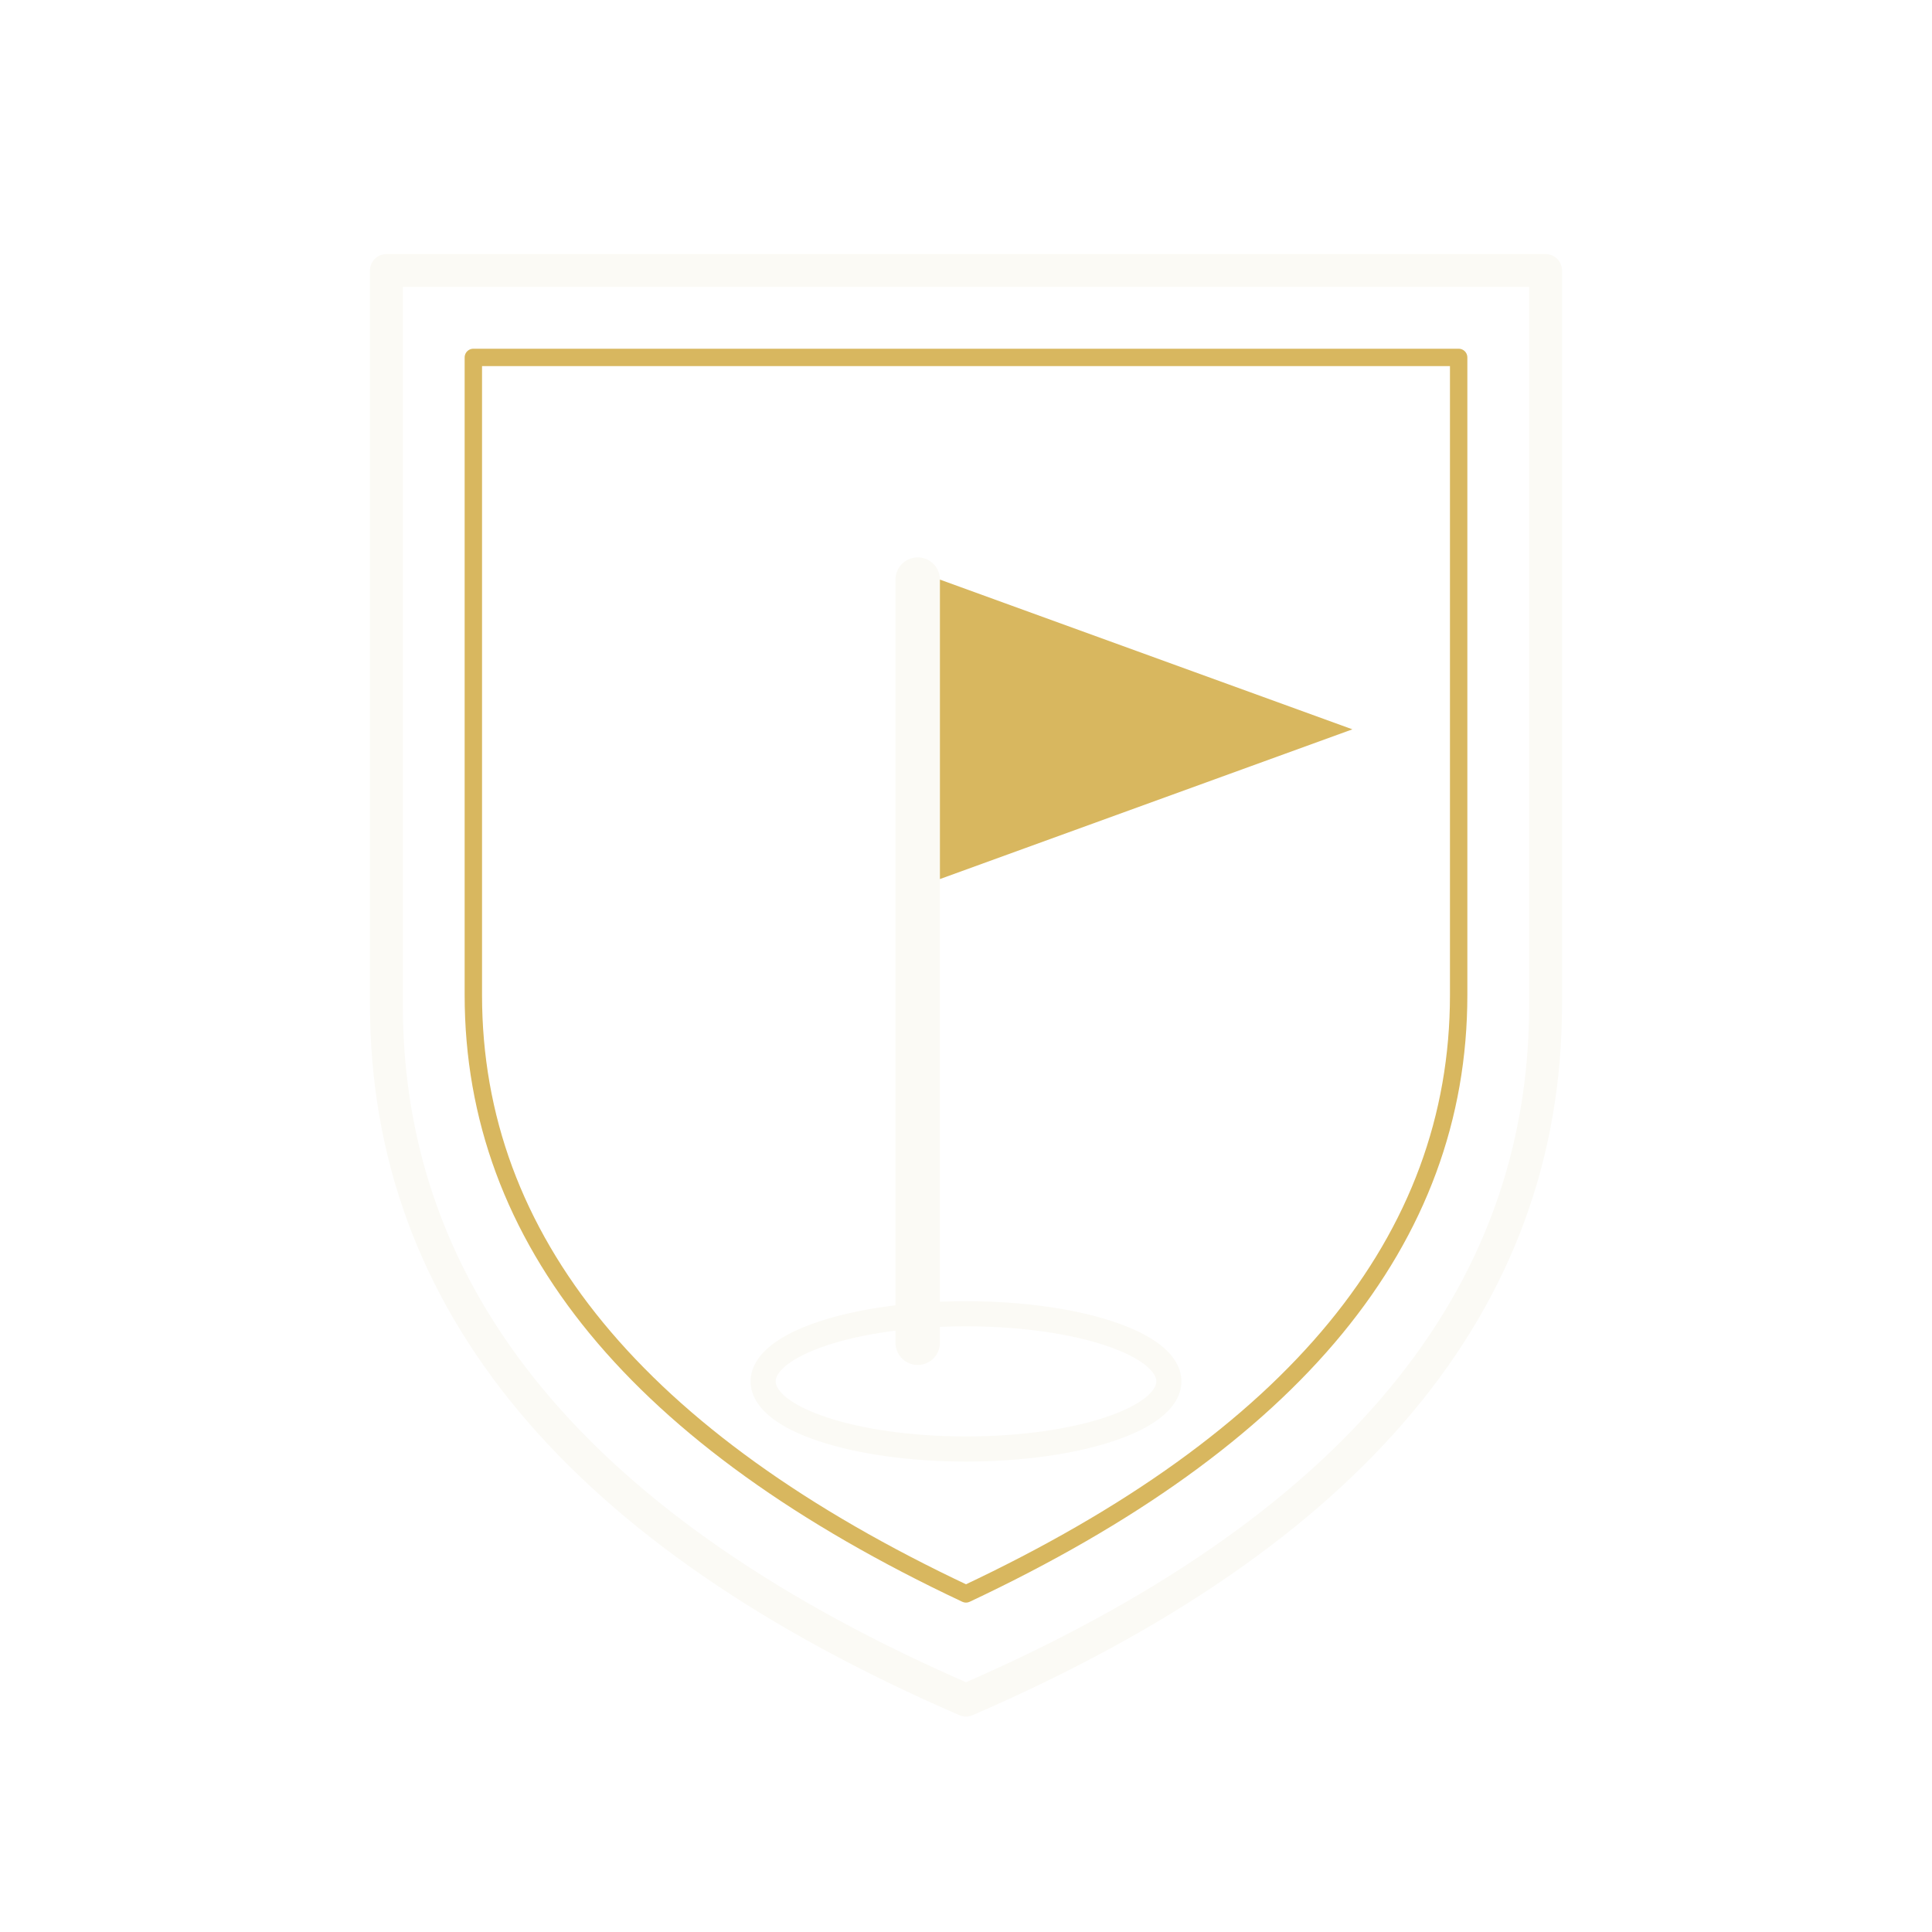
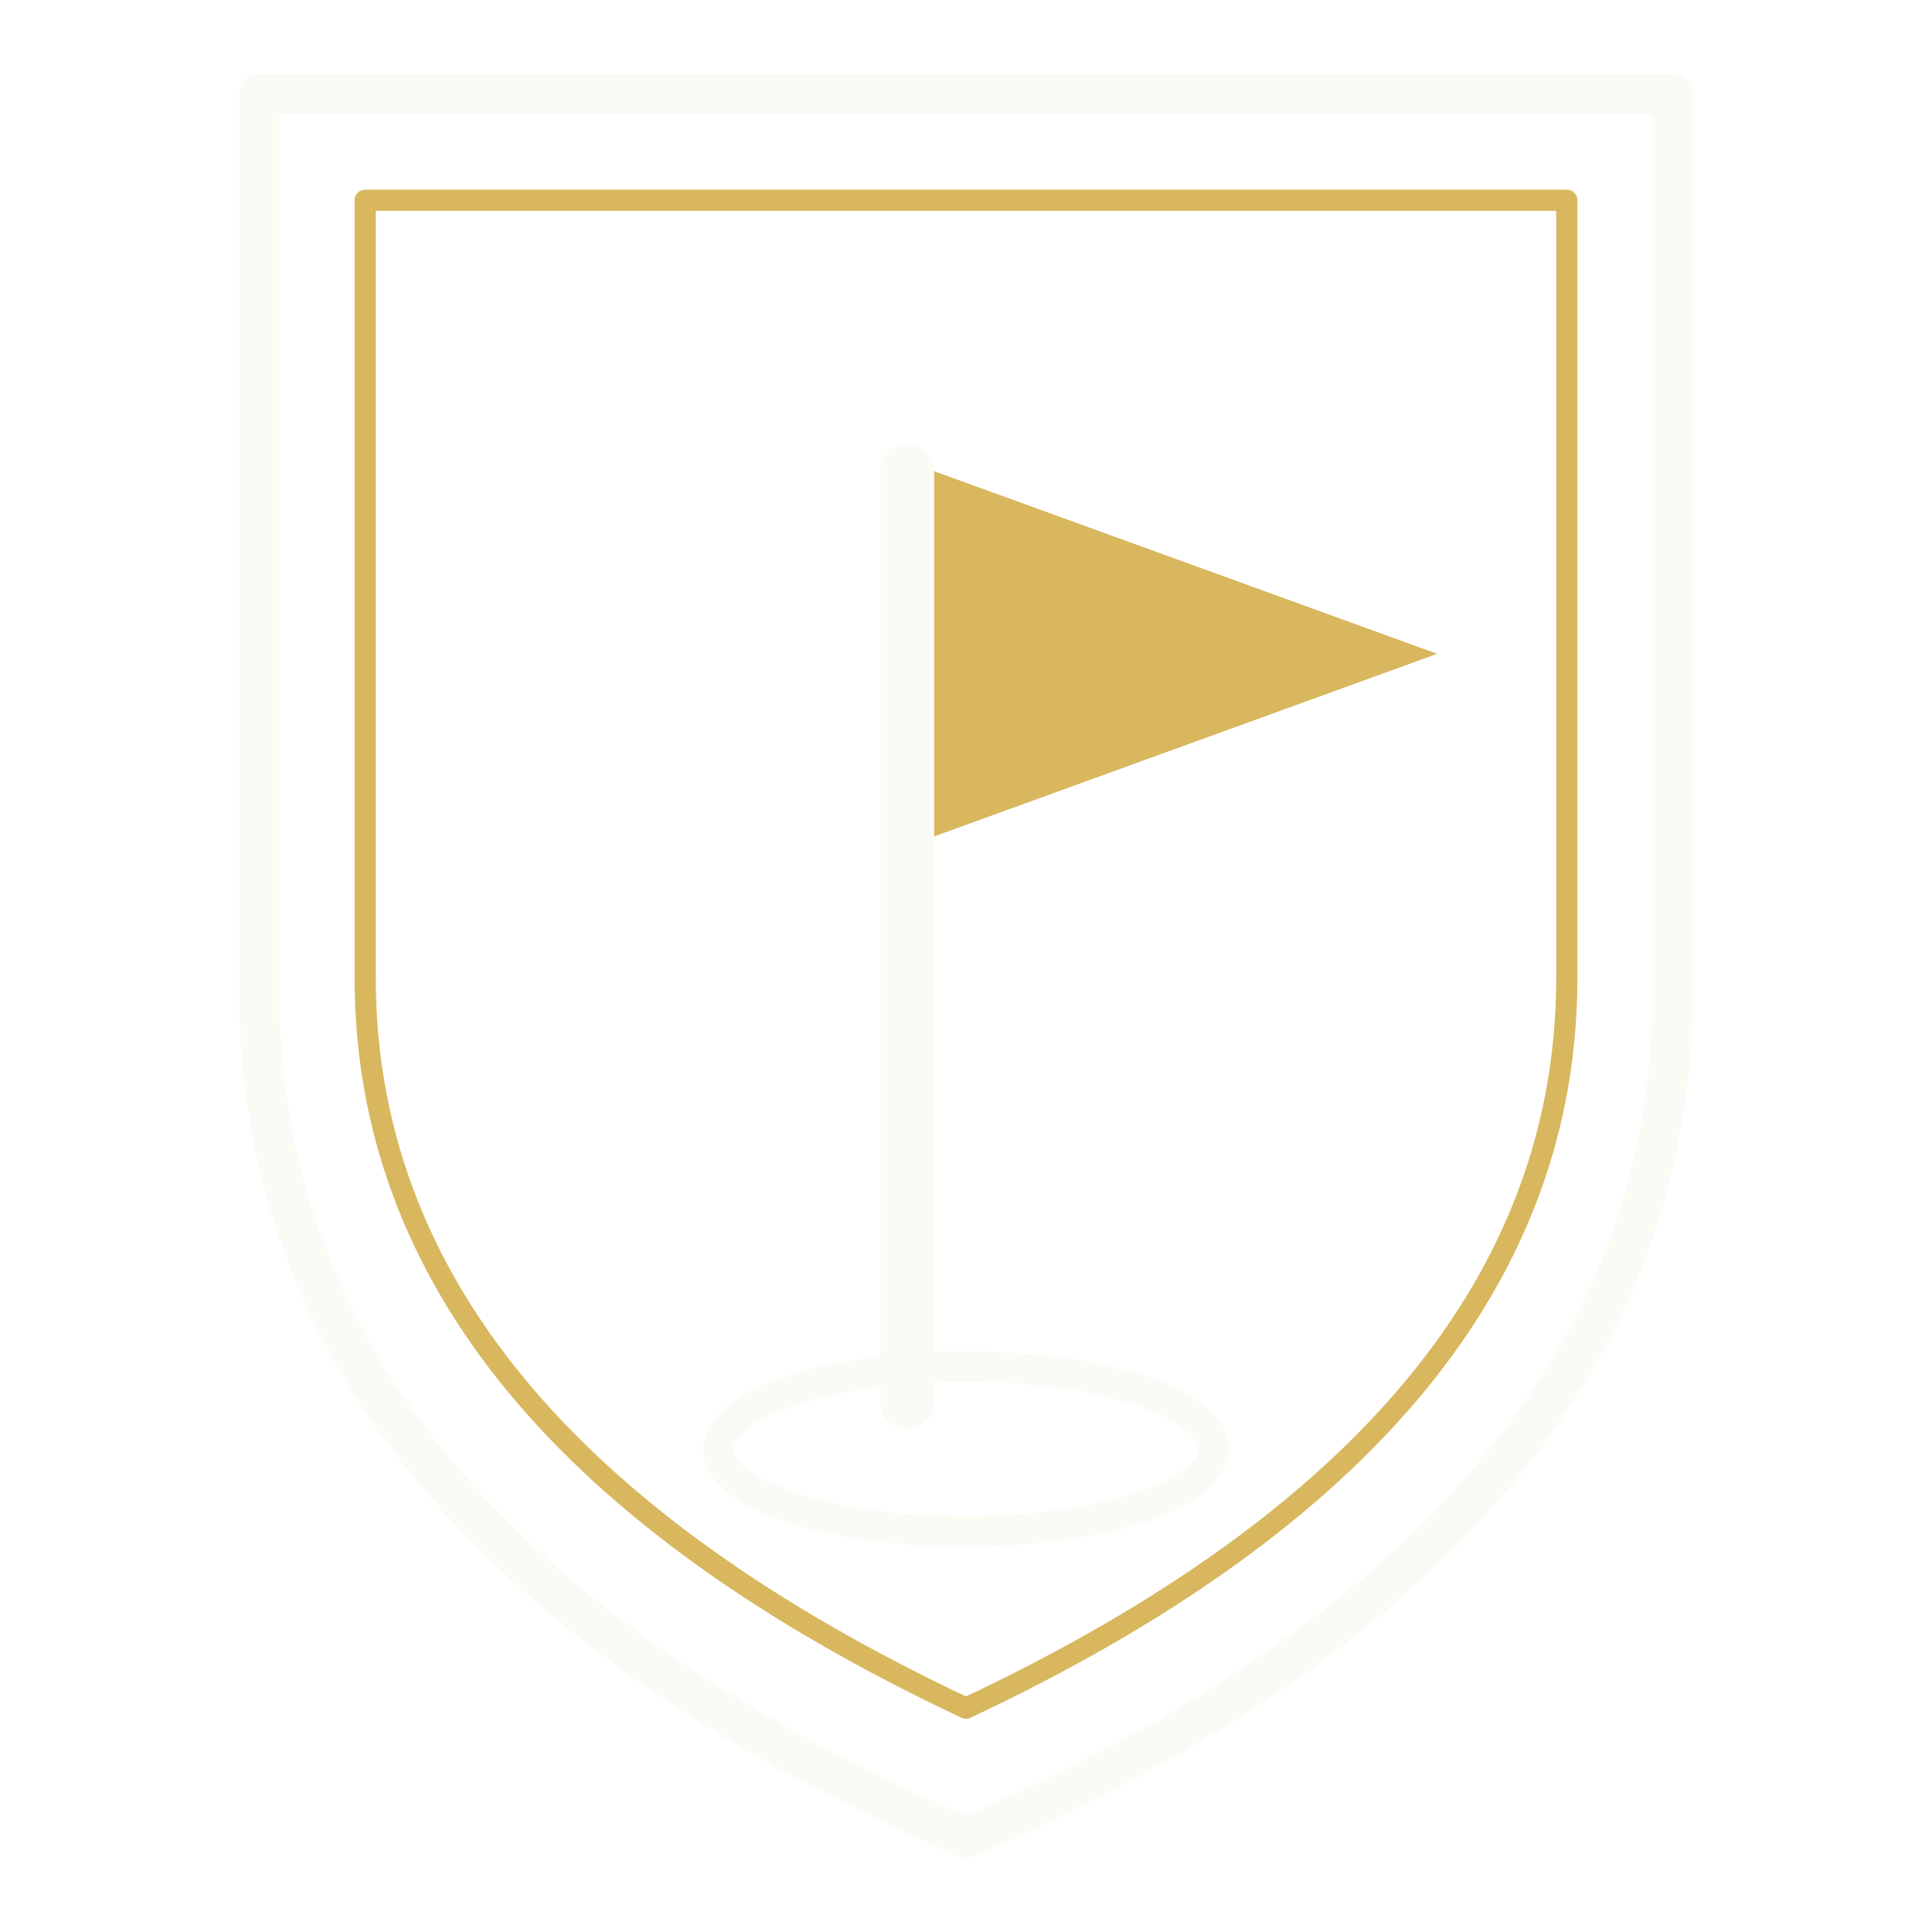
- <svg xmlns="http://www.w3.org/2000/svg" viewBox="0 0 200 200" width="400" height="400">
+ <svg xmlns="http://www.w3.org/2000/svg" viewBox="32 20 136 164" width="400" height="400">
  <path d="M40 28 H160 V104 Q160 150 100 176 Q40 150 40 104 Z" fill="none" stroke="#FBFAF5" stroke-width="3.4" stroke-linejoin="round" />
  <path d="M49 37 H151 V103 Q151 141 100 165 Q49 141 49 103 Z" fill="none" stroke="#D8B75F" stroke-width="1.8" stroke-linejoin="round" />
  <line x1="95" y1="60" x2="95" y2="139" stroke="#FBFAF5" stroke-width="4.6" stroke-linecap="round" />
  <path d="M97.3 60 L140 75.5 L97.3 91 Z" fill="#D8B75F" />
  <ellipse cx="100" cy="143" rx="21" ry="7" fill="none" stroke="#FBFAF5" stroke-width="2.6" />
</svg>
